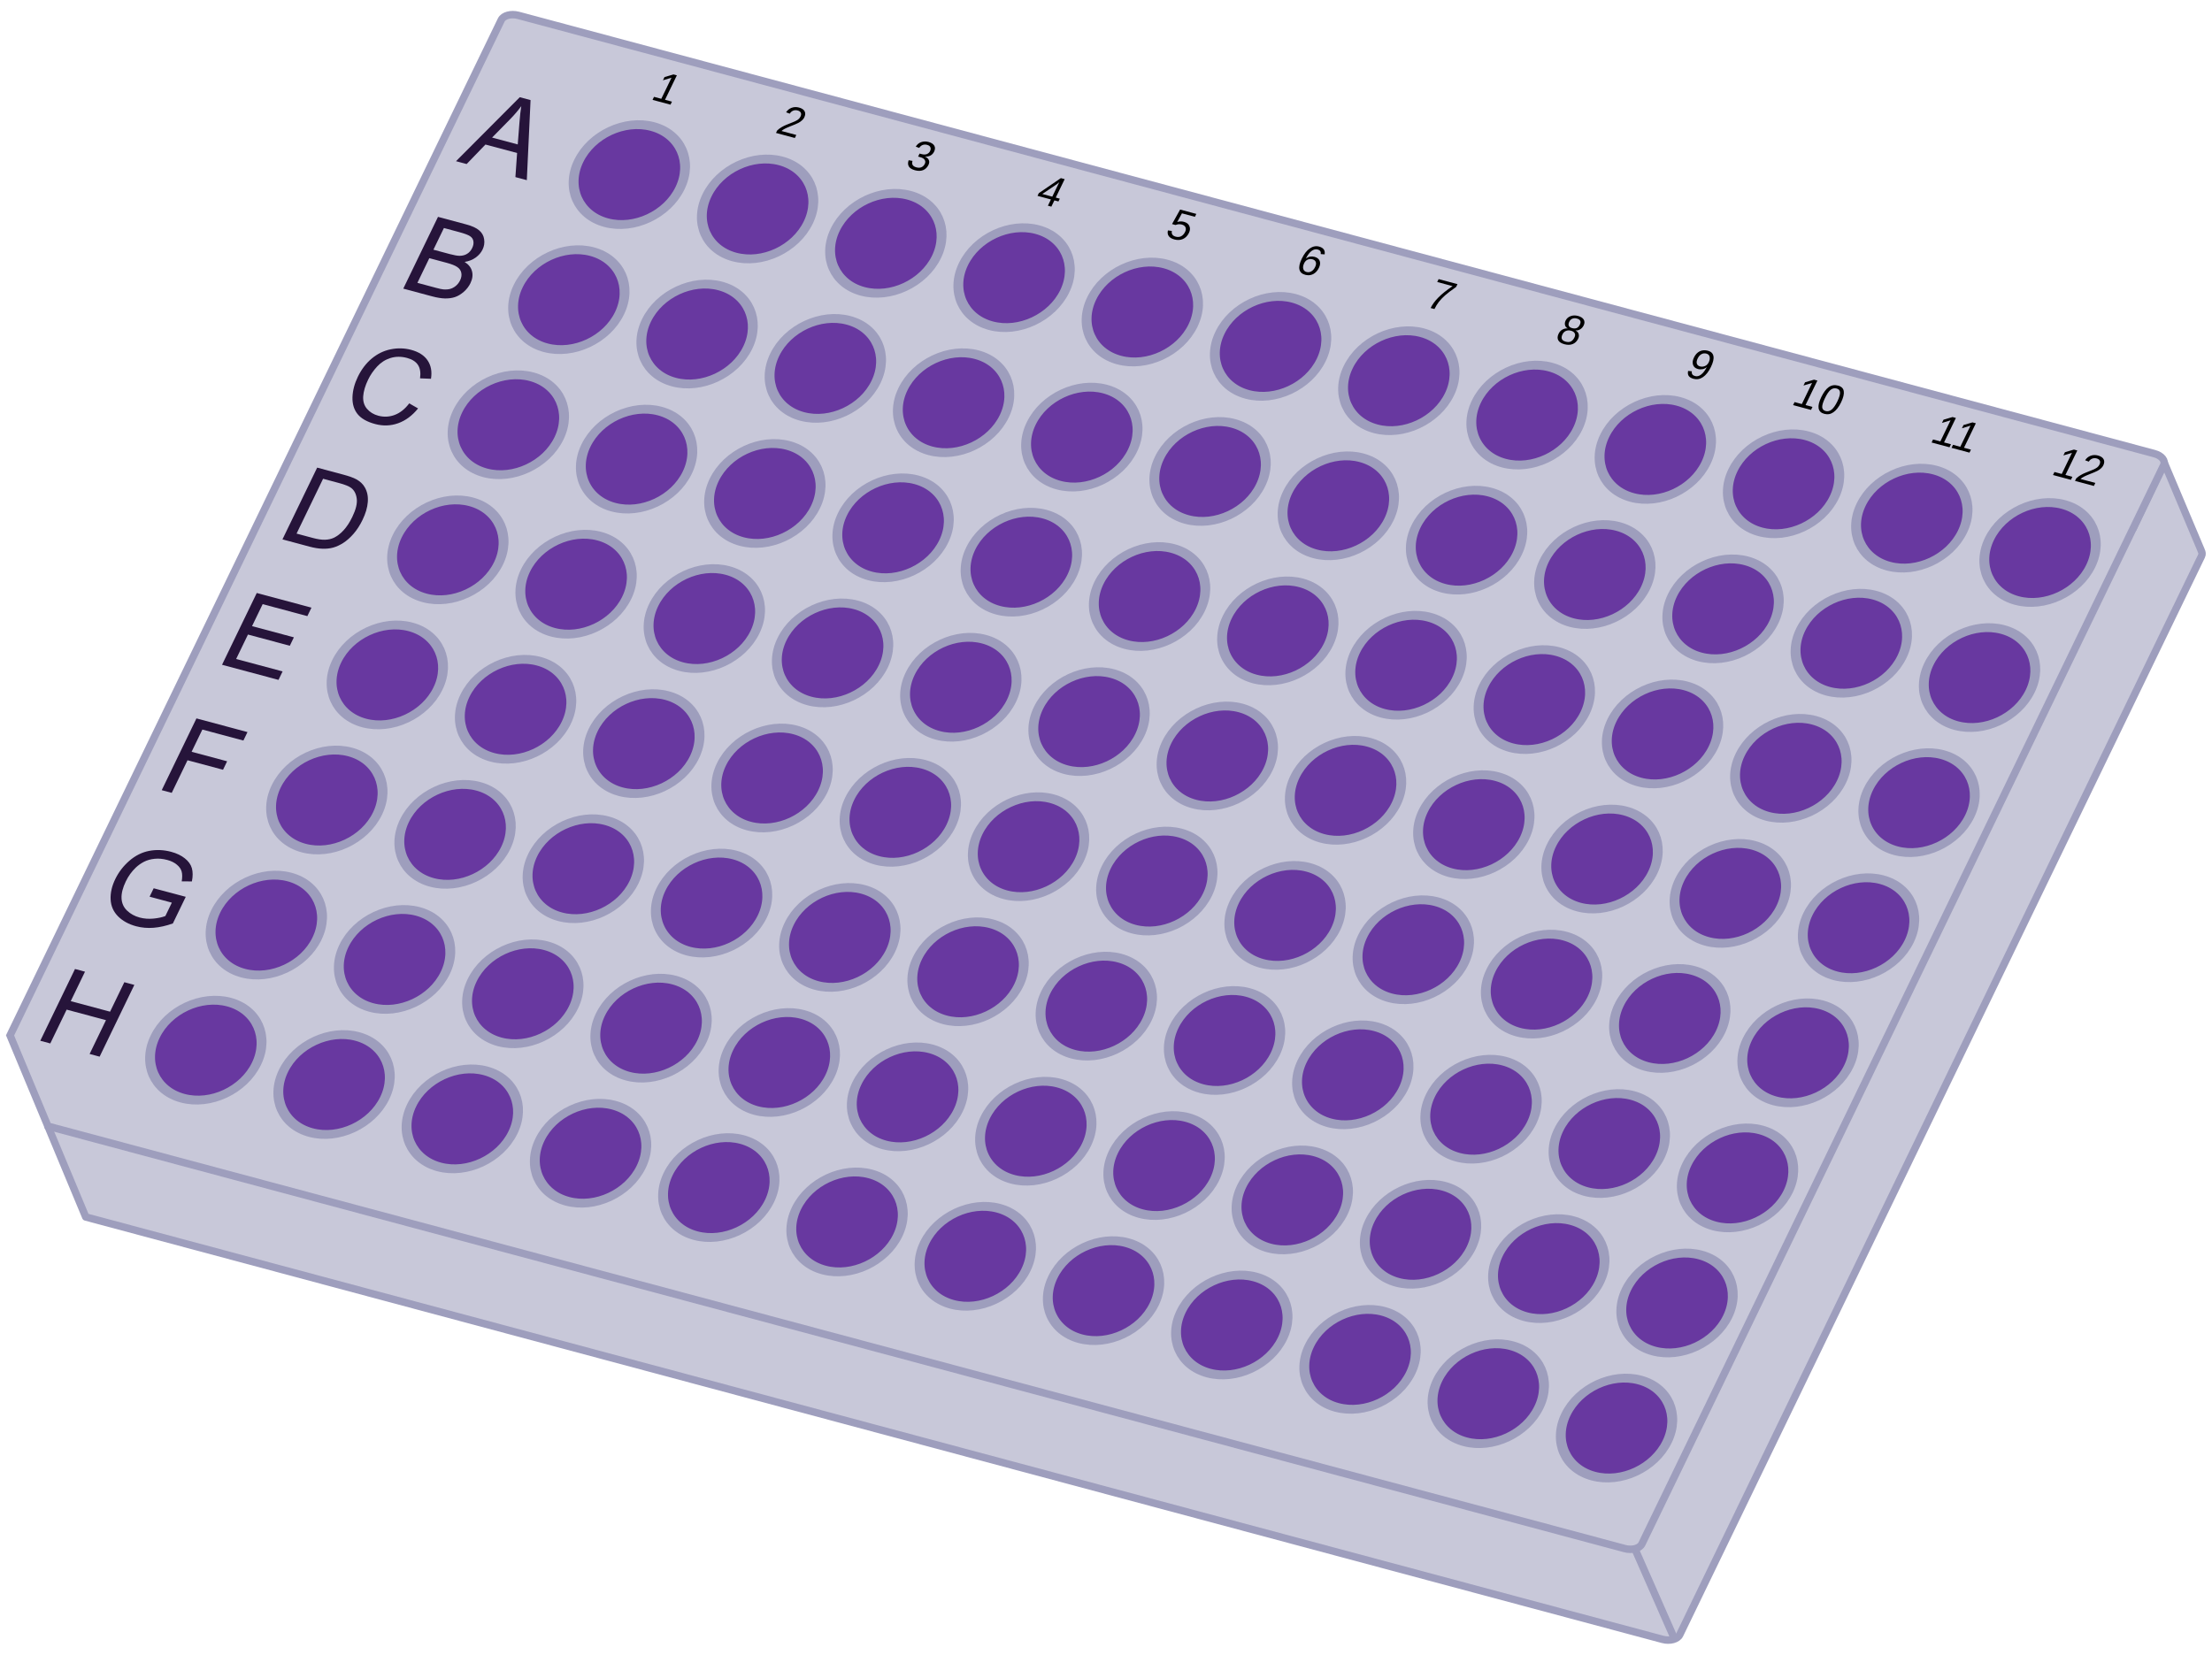
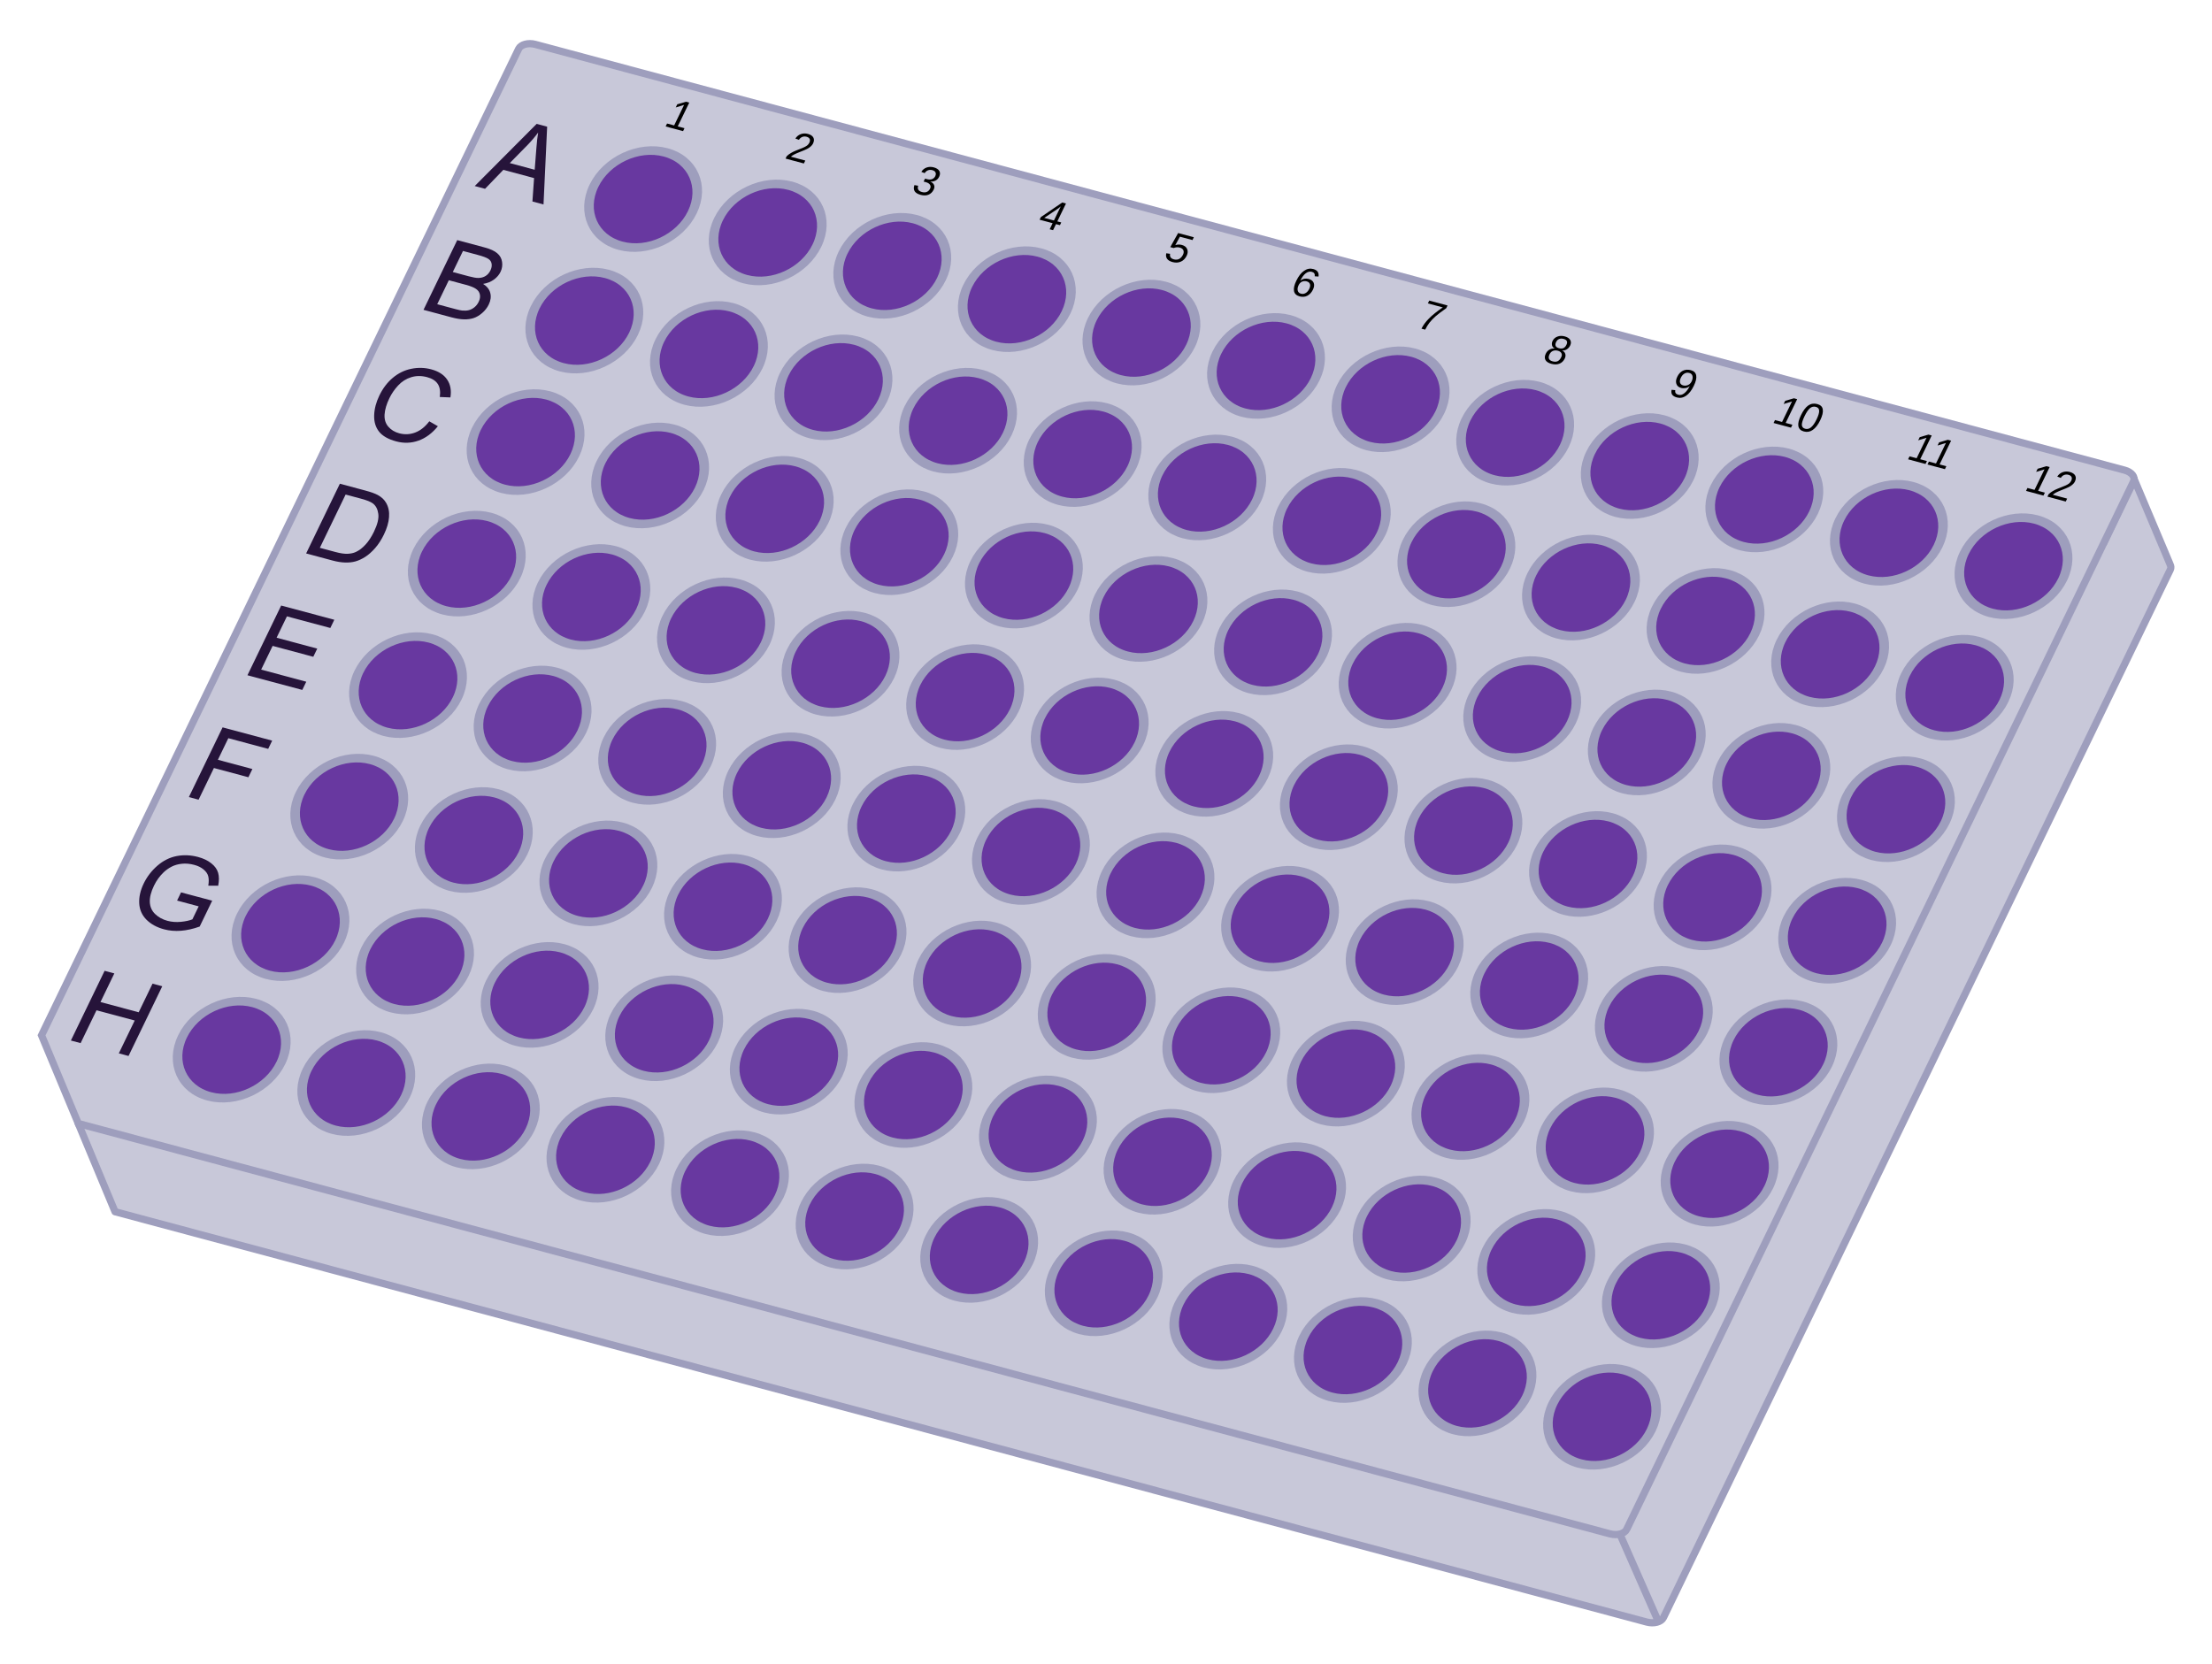
- <svg xmlns="http://www.w3.org/2000/svg" width="286mm" height="214mm" viewBox="0 0 286 214" version="1.1" id="svg5">
+ <svg xmlns="http://www.w3.org/2000/svg" width="294.42mm" height="221.519mm" viewBox="0 0 294.42 221.519" version="1.1" id="svg5">
  <defs id="defs2" />
-   <g id="layer1">
+   <g id="layer1" transform="translate(4.227484,3.918889)">
    <path id="path46394" style="fill:#c8c8d9;fill-opacity:1;stroke:#9e9ebd;stroke-width:0.964;stroke-linejoin:round;stroke-miterlimit:4;stroke-dasharray:none" d="m 279.826,59.851 -4.044,8.508 -203.869,-54.627 c -0.943,-0.253 -1.93,0.013 -2.211,0.596 L 6.193,145.649 11.085,157.392 214.965,212.021 c 0.943,0.253 1.93,-0.013 2.212,-0.595 L 284.642,71.921 c 0.116,-0.239 0.088,-0.492 -0.043,-0.726 l 0.005,-0.004 z" />
    <path id="rect846" style="fill:#c8c8d9;fill-opacity:1;stroke:#9e9ebd;stroke-width:0.964" d="m 67.02,1.989 c -0.943,-0.253 -1.93,0.013 -2.212,0.595 L 1.301,133.906 6.193,145.649 210.073,200.278 c 0.943,0.253 1.93,-0.012 2.211,-0.595 l 67.466,-139.506 c 0.282,-0.582 -0.251,-1.255 -1.194,-1.508 z" />
    <g id="g6593" transform="matrix(0.9659258,0.258819,-0.443215,0.9165171,68.07954,-16.7402)">
      <path id="path1185" style="fill:#6838a0;stroke:#9e9ebd;stroke-width:1.2" d="m 36.391,158.093 a 6.78,6.78 0 0 1 -6.78,6.78 6.78,6.78 0 0 1 -6.78,-6.78 6.78,6.78 0 0 1 6.78,-6.78 6.78,6.78 0 0 1 6.78,6.78 z" />
      <path id="circle1575" style="fill:#6838a0;stroke:#9e9ebd;stroke-width:1.2" d="m 53.558,158.093 a 6.78,6.78 0 0 1 -6.78,6.78 6.78,6.78 0 0 1 -6.78,-6.78 6.78,6.78 0 0 1 6.78,-6.78 6.78,6.78 0 0 1 6.78,6.78 z" />
      <path id="circle1577" style="fill:#6838a0;stroke:#9e9ebd;stroke-width:1.2" d="m 70.724,158.093 a 6.78,6.78 0 0 1 -6.78,6.78 6.78,6.78 0 0 1 -6.78,-6.78 6.78,6.78 0 0 1 6.78,-6.78 6.78,6.78 0 0 1 6.78,6.78 z" />
      <path id="circle1579" style="fill:#6838a0;stroke:#9e9ebd;stroke-width:1.2" d="m 87.891,158.093 a 6.78,6.78 0 0 1 -6.78,6.78 6.78,6.78 0 0 1 -6.78,-6.78 6.78,6.78 0 0 1 6.78,-6.78 6.78,6.78 0 0 1 6.78,6.78 z" />
      <path id="circle1581" style="fill:#6838a0;stroke:#9e9ebd;stroke-width:1.2" d="m 105.057,158.093 a 6.78,6.78 0 0 1 -6.78,6.78 6.78,6.78 0 0 1 -6.78,-6.78 6.78,6.78 0 0 1 6.78,-6.78 6.78,6.78 0 0 1 6.78,6.78 z" />
      <path id="circle1583" style="fill:#6838a0;stroke:#9e9ebd;stroke-width:1.2" d="m 122.224,158.093 a 6.78,6.78 0 0 1 -6.78,6.78 6.78,6.78 0 0 1 -6.78,-6.78 6.78,6.78 0 0 1 6.78,-6.78 6.78,6.78 0 0 1 6.78,6.78 z" />
      <path id="circle1585" style="fill:#6838a0;stroke:#9e9ebd;stroke-width:1.2" d="m 139.39,158.093 a 6.78,6.78 0 0 1 -6.78,6.78 6.78,6.78 0 0 1 -6.78,-6.78 6.78,6.78 0 0 1 6.78,-6.78 6.78,6.78 0 0 1 6.78,6.78 z" />
      <path id="circle1587" style="fill:#6838a0;stroke:#9e9ebd;stroke-width:1.2" d="m 156.557,158.093 a 6.78,6.78 0 0 1 -6.78,6.78 6.78,6.78 0 0 1 -6.78,-6.78 6.78,6.78 0 0 1 6.78,-6.78 6.78,6.78 0 0 1 6.78,6.78 z" />
      <path id="circle1589" style="fill:#6838a0;stroke:#9e9ebd;stroke-width:1.2" d="m 173.723,158.093 a 6.78,6.78 0 0 1 -6.78,6.78 6.78,6.78 0 0 1 -6.78,-6.78 6.78,6.78 0 0 1 6.78,-6.78 6.78,6.78 0 0 1 6.78,6.78 z" />
      <path id="circle1591" style="fill:#6838a0;stroke:#9e9ebd;stroke-width:1.2" d="m 190.89,158.093 a 6.78,6.78 0 0 1 -6.78,6.78 6.78,6.78 0 0 1 -6.78,-6.78 6.78,6.78 0 0 1 6.78,-6.78 6.78,6.78 0 0 1 6.78,6.78 z" />
      <path id="circle1593" style="fill:#6838a0;stroke:#9e9ebd;stroke-width:1.2" d="m 208.056,158.093 a 6.78,6.78 0 0 1 -6.78,6.78 6.78,6.78 0 0 1 -6.78,-6.78 6.78,6.78 0 0 1 6.78,-6.78 6.78,6.78 0 0 1 6.78,6.78 z" />
      <path id="circle1677" style="fill:#6838a0;stroke:#9e9ebd;stroke-width:1.2" d="m 225.223,158.093 a 6.78,6.78 0 0 1 -6.78,6.78 6.78,6.78 0 0 1 -6.78,-6.78 6.78,6.78 0 0 1 6.78,-6.78 6.78,6.78 0 0 1 6.78,6.78 z" />
    </g>
    <g aria-label="A B C D E F G H" id="text2859" style="font-size:14.148px;line-height:1.25;font-family:Arial;-inkscape-font-specification:Arial;letter-spacing:0px;fill:#26143a;stroke-width:0.354" transform="matrix(0.9659258,0.258819,-0.443215,0.9165171,67.39103,-16.92468)">
      <path d="m 9.013,38.667 3.889,-10.127 h 1.444 l 4.145,10.127 h -1.527 l -1.181,-3.067 h -4.235 l -1.112,3.067 z m 2.922,-4.159 h 3.433 l -1.057,-2.805 q -0.484,-1.278 -0.718,-2.1 -0.193,0.974 -0.546,1.934 z" id="path6907" />
      <path d="m 10.07,56.351 v -10.127 h 3.799 q 1.161,0 1.858,0.311 0.705,0.304 1.098,0.946 0.401,0.636 0.401,1.333 0,0.649 -0.352,1.223 -0.352,0.573 -1.064,0.926 0.919,0.269 1.409,0.919 0.497,0.649 0.497,1.534 0,0.712 -0.304,1.326 -0.297,0.608 -0.739,0.939 -0.442,0.332 -1.112,0.504 -0.663,0.166 -1.63,0.166 z m 1.34,-5.872 h 2.19 q 0.891,0 1.278,-0.117 0.511,-0.152 0.767,-0.504 0.263,-0.352 0.263,-0.884 0,-0.504 -0.242,-0.884 -0.242,-0.387 -0.691,-0.525 -0.449,-0.145 -1.54,-0.145 h -2.024 z m 0,4.677 h 2.521 q 0.649,0 0.912,-0.048 0.463,-0.083 0.774,-0.276 0.311,-0.193 0.511,-0.56 0.2,-0.373 0.2,-0.857 0,-0.566 -0.29,-0.981 -0.29,-0.421 -0.808,-0.587 -0.511,-0.173 -1.478,-0.173 h -2.342 z" id="path6909" />
      <path d="m 17.351,70.485 1.34,0.338 q -0.421,1.651 -1.52,2.521 -1.091,0.864 -2.673,0.864 -1.637,0 -2.666,-0.663 -1.022,-0.67 -1.561,-1.934 -0.532,-1.264 -0.532,-2.715 0,-1.582 0.601,-2.756 0.608,-1.181 1.72,-1.789 1.119,-0.615 2.459,-0.615 1.52,0 2.556,0.774 1.036,0.774 1.444,2.176 l -1.319,0.311 q -0.352,-1.105 -1.022,-1.61 -0.67,-0.504 -1.686,-0.504 -1.167,0 -1.955,0.56 -0.781,0.56 -1.098,1.506 -0.318,0.939 -0.318,1.941 0,1.292 0.373,2.259 0.38,0.96 1.174,1.437 0.794,0.477 1.72,0.477 1.126,0 1.907,-0.649 0.781,-0.649 1.057,-1.927 z" id="path6911" />
      <path d="M 10.125,91.72 V 81.593 h 3.489 q 1.181,0 1.803,0.145 0.87,0.2 1.485,0.725 0.801,0.677 1.195,1.734 0.401,1.05 0.401,2.404 0,1.154 -0.269,2.045 -0.269,0.891 -0.691,1.478 -0.421,0.58 -0.926,0.919 -0.497,0.332 -1.209,0.504 -0.705,0.173 -1.623,0.173 z M 11.466,90.525 h 2.162 q 1.002,0 1.568,-0.187 0.573,-0.187 0.912,-0.525 0.477,-0.477 0.739,-1.278 0.269,-0.808 0.269,-1.955 0,-1.589 -0.525,-2.439 -0.518,-0.857 -1.264,-1.147 -0.539,-0.207 -1.734,-0.207 H 11.466 Z" id="path6913" />
      <path d="M 10.153,109.405 V 99.277 h 7.322 v 1.195 h -5.982 v 3.102 h 5.602 v 1.188 h -5.602 v 3.447 h 6.217 v 1.195 z" id="path6915" />
      <path d="m 10.195,127.089 v -10.127 h 6.832 v 1.195 H 11.535 v 3.136 h 4.753 v 1.195 h -4.753 v 4.601 z" id="path6917" />
      <path d="m 14.864,140.802 v -1.188 l 4.29,-0.007 v 3.758 q -0.988,0.788 -2.038,1.188 -1.05,0.394 -2.155,0.394 -1.492,0 -2.715,-0.636 -1.216,-0.642 -1.838,-1.851 -0.622,-1.209 -0.622,-2.701 0,-1.478 0.615,-2.756 0.622,-1.285 1.782,-1.907 1.161,-0.622 2.673,-0.622 1.098,0 1.983,0.359 0.891,0.352 1.395,0.988 0.504,0.636 0.767,1.658 l -1.209,0.332 q -0.228,-0.774 -0.566,-1.216 -0.338,-0.442 -0.967,-0.705 -0.629,-0.269 -1.395,-0.269 -0.919,0 -1.589,0.283 -0.67,0.276 -1.085,0.732 -0.408,0.456 -0.636,1.002 -0.387,0.939 -0.387,2.038 0,1.354 0.463,2.266 0.47,0.912 1.361,1.354 0.891,0.442 1.893,0.442 0.87,0 1.699,-0.332 0.829,-0.338 1.257,-0.718 v -1.886 z" id="path6919" />
      <path d="m 10.167,162.458 v -10.127 h 1.34 v 4.159 h 5.264 v -4.159 h 1.34 v 10.127 H 16.771 v -4.773 h -5.264 v 4.773 z" id="path6921" />
    </g>
    <g id="g6619" transform="matrix(0.9659258,0.258819,-0.443215,0.9165171,75.90242,-32.917)">
      <path id="circle6595" style="fill:#6838a0;stroke:#9e9ebd;stroke-width:1.2" d="m 36.391,158.093 a 6.78,6.78 0 0 1 -6.78,6.78 6.78,6.78 0 0 1 -6.78,-6.78 6.78,6.78 0 0 1 6.78,-6.78 6.78,6.78 0 0 1 6.78,6.78 z" />
      <path id="circle6597" style="fill:#6838a0;stroke:#9e9ebd;stroke-width:1.2" d="m 53.558,158.093 a 6.78,6.78 0 0 1 -6.78,6.78 6.78,6.78 0 0 1 -6.78,-6.78 6.78,6.78 0 0 1 6.78,-6.78 6.78,6.78 0 0 1 6.78,6.78 z" />
      <path id="circle6599" style="fill:#6838a0;stroke:#9e9ebd;stroke-width:1.2" d="m 70.724,158.093 a 6.78,6.78 0 0 1 -6.78,6.78 6.78,6.78 0 0 1 -6.78,-6.78 6.78,6.78 0 0 1 6.78,-6.78 6.78,6.78 0 0 1 6.78,6.78 z" />
      <path id="circle6601" style="fill:#6838a0;stroke:#9e9ebd;stroke-width:1.2" d="m 87.891,158.093 a 6.78,6.78 0 0 1 -6.78,6.78 6.78,6.78 0 0 1 -6.78,-6.78 6.78,6.78 0 0 1 6.78,-6.78 6.78,6.78 0 0 1 6.78,6.78 z" />
      <path id="circle6603" style="fill:#6838a0;stroke:#9e9ebd;stroke-width:1.2" d="m 105.057,158.093 a 6.78,6.78 0 0 1 -6.78,6.78 6.78,6.78 0 0 1 -6.78,-6.78 6.78,6.78 0 0 1 6.78,-6.78 6.78,6.78 0 0 1 6.78,6.78 z" />
      <path id="circle6605" style="fill:#6838a0;stroke:#9e9ebd;stroke-width:1.2" d="m 122.224,158.093 a 6.78,6.78 0 0 1 -6.78,6.78 6.78,6.78 0 0 1 -6.78,-6.78 6.78,6.78 0 0 1 6.78,-6.78 6.78,6.78 0 0 1 6.78,6.78 z" />
      <path id="circle6607" style="fill:#6838a0;stroke:#9e9ebd;stroke-width:1.2" d="m 139.39,158.093 a 6.78,6.78 0 0 1 -6.78,6.78 6.78,6.78 0 0 1 -6.78,-6.78 6.78,6.78 0 0 1 6.78,-6.78 6.78,6.78 0 0 1 6.78,6.78 z" />
      <path id="circle6609" style="fill:#6838a0;stroke:#9e9ebd;stroke-width:1.2" d="m 156.557,158.093 a 6.78,6.78 0 0 1 -6.78,6.78 6.78,6.78 0 0 1 -6.78,-6.78 6.78,6.78 0 0 1 6.78,-6.78 6.78,6.78 0 0 1 6.78,6.78 z" />
      <path id="circle6611" style="fill:#6838a0;stroke:#9e9ebd;stroke-width:1.2" d="m 173.723,158.093 a 6.78,6.78 0 0 1 -6.78,6.78 6.78,6.78 0 0 1 -6.78,-6.78 6.78,6.78 0 0 1 6.78,-6.78 6.78,6.78 0 0 1 6.78,6.78 z" />
      <path id="circle6613" style="fill:#6838a0;stroke:#9e9ebd;stroke-width:1.2" d="m 190.89,158.093 a 6.78,6.78 0 0 1 -6.78,6.78 6.78,6.78 0 0 1 -6.78,-6.78 6.78,6.78 0 0 1 6.78,-6.78 6.78,6.78 0 0 1 6.78,6.78 z" />
      <path id="circle6615" style="fill:#6838a0;stroke:#9e9ebd;stroke-width:1.2" d="m 208.056,158.093 a 6.78,6.78 0 0 1 -6.78,6.78 6.78,6.78 0 0 1 -6.78,-6.78 6.78,6.78 0 0 1 6.78,-6.78 6.78,6.78 0 0 1 6.78,6.78 z" />
      <path id="circle6617" style="fill:#6838a0;stroke:#9e9ebd;stroke-width:1.2" d="m 225.223,158.093 a 6.78,6.78 0 0 1 -6.78,6.78 6.78,6.78 0 0 1 -6.78,-6.78 6.78,6.78 0 0 1 6.78,-6.78 6.78,6.78 0 0 1 6.78,6.78 z" />
    </g>
    <g id="g6645" transform="matrix(0.9659258,0.258819,-0.443215,0.9165171,83.72529,-49.09378)">
      <path id="circle6621" style="fill:#6838a0;stroke:#9e9ebd;stroke-width:1.2" d="m 36.391,158.093 a 6.78,6.78 0 0 1 -6.78,6.78 6.78,6.78 0 0 1 -6.78,-6.78 6.78,6.78 0 0 1 6.78,-6.78 6.78,6.78 0 0 1 6.78,6.78 z" />
      <path id="circle6623" style="fill:#6838a0;stroke:#9e9ebd;stroke-width:1.2" d="m 53.558,158.093 a 6.78,6.78 0 0 1 -6.78,6.78 6.78,6.78 0 0 1 -6.78,-6.78 6.78,6.78 0 0 1 6.78,-6.78 6.78,6.78 0 0 1 6.78,6.78 z" />
      <path id="circle6625" style="fill:#6838a0;stroke:#9e9ebd;stroke-width:1.2" d="m 70.724,158.093 a 6.78,6.78 0 0 1 -6.78,6.78 6.78,6.78 0 0 1 -6.78,-6.78 6.78,6.78 0 0 1 6.78,-6.78 6.78,6.78 0 0 1 6.78,6.78 z" />
      <path id="circle6627" style="fill:#6838a0;stroke:#9e9ebd;stroke-width:1.2" d="m 87.891,158.093 a 6.78,6.78 0 0 1 -6.78,6.78 6.78,6.78 0 0 1 -6.78,-6.78 6.78,6.78 0 0 1 6.78,-6.78 6.78,6.78 0 0 1 6.78,6.78 z" />
      <path id="circle6629" style="fill:#6838a0;stroke:#9e9ebd;stroke-width:1.2" d="m 105.057,158.093 a 6.78,6.78 0 0 1 -6.78,6.78 6.78,6.78 0 0 1 -6.78,-6.78 6.78,6.78 0 0 1 6.78,-6.78 6.78,6.78 0 0 1 6.78,6.78 z" />
      <path id="circle6631" style="fill:#6838a0;stroke:#9e9ebd;stroke-width:1.2" d="m 122.224,158.093 a 6.78,6.78 0 0 1 -6.78,6.78 6.78,6.78 0 0 1 -6.78,-6.78 6.78,6.78 0 0 1 6.78,-6.78 6.78,6.78 0 0 1 6.78,6.78 z" />
      <path id="circle6633" style="fill:#6838a0;stroke:#9e9ebd;stroke-width:1.2" d="m 139.39,158.093 a 6.78,6.78 0 0 1 -6.78,6.78 6.78,6.78 0 0 1 -6.78,-6.78 6.78,6.78 0 0 1 6.78,-6.78 6.78,6.78 0 0 1 6.78,6.78 z" />
      <path id="circle6635" style="fill:#6838a0;stroke:#9e9ebd;stroke-width:1.2" d="m 156.557,158.093 a 6.78,6.78 0 0 1 -6.78,6.78 6.78,6.78 0 0 1 -6.78,-6.78 6.78,6.78 0 0 1 6.78,-6.78 6.78,6.78 0 0 1 6.78,6.78 z" />
      <path id="circle6637" style="fill:#6838a0;stroke:#9e9ebd;stroke-width:1.2" d="m 173.723,158.093 a 6.78,6.78 0 0 1 -6.78,6.78 6.78,6.78 0 0 1 -6.78,-6.78 6.78,6.78 0 0 1 6.78,-6.78 6.78,6.78 0 0 1 6.78,6.78 z" />
      <path id="circle6639" style="fill:#6838a0;stroke:#9e9ebd;stroke-width:1.2" d="m 190.89,158.093 a 6.78,6.78 0 0 1 -6.78,6.78 6.78,6.78 0 0 1 -6.78,-6.78 6.78,6.78 0 0 1 6.78,-6.78 6.78,6.78 0 0 1 6.78,6.78 z" />
      <path id="circle6641" style="fill:#6838a0;stroke:#9e9ebd;stroke-width:1.2" d="m 208.056,158.093 a 6.78,6.78 0 0 1 -6.78,6.78 6.78,6.78 0 0 1 -6.78,-6.78 6.78,6.78 0 0 1 6.78,-6.78 6.78,6.78 0 0 1 6.78,6.78 z" />
      <path id="circle6643" style="fill:#6838a0;stroke:#9e9ebd;stroke-width:1.2" d="m 225.223,158.093 a 6.78,6.78 0 0 1 -6.78,6.78 6.78,6.78 0 0 1 -6.78,-6.78 6.78,6.78 0 0 1 6.78,-6.78 6.78,6.78 0 0 1 6.78,6.78 z" />
    </g>
    <g id="g6671" transform="matrix(0.9659258,0.258819,-0.443215,0.9165171,91.54815,-65.27056)">
      <path id="circle6647" style="fill:#6838a0;stroke:#9e9ebd;stroke-width:1.2" d="m 36.391,158.093 a 6.78,6.78 0 0 1 -6.78,6.78 6.78,6.78 0 0 1 -6.78,-6.78 6.78,6.78 0 0 1 6.78,-6.78 6.78,6.78 0 0 1 6.78,6.78 z" />
      <path id="circle6649" style="fill:#6838a0;stroke:#9e9ebd;stroke-width:1.2" d="m 53.558,158.093 a 6.78,6.78 0 0 1 -6.78,6.78 6.78,6.78 0 0 1 -6.78,-6.78 6.78,6.78 0 0 1 6.78,-6.78 6.78,6.78 0 0 1 6.78,6.78 z" />
      <path id="circle6651" style="fill:#6838a0;stroke:#9e9ebd;stroke-width:1.2" d="m 70.724,158.093 a 6.78,6.78 0 0 1 -6.78,6.78 6.78,6.78 0 0 1 -6.78,-6.78 6.78,6.78 0 0 1 6.78,-6.78 6.78,6.78 0 0 1 6.78,6.78 z" />
      <path id="circle6653" style="fill:#6838a0;stroke:#9e9ebd;stroke-width:1.2" d="m 87.891,158.093 a 6.78,6.78 0 0 1 -6.78,6.78 6.78,6.78 0 0 1 -6.78,-6.78 6.78,6.78 0 0 1 6.78,-6.78 6.78,6.78 0 0 1 6.78,6.78 z" />
      <path id="circle6655" style="fill:#6838a0;stroke:#9e9ebd;stroke-width:1.2" d="m 105.057,158.093 a 6.78,6.78 0 0 1 -6.78,6.78 6.78,6.78 0 0 1 -6.78,-6.78 6.78,6.78 0 0 1 6.78,-6.78 6.78,6.78 0 0 1 6.78,6.78 z" />
      <path id="circle6657" style="fill:#6838a0;stroke:#9e9ebd;stroke-width:1.2" d="m 122.224,158.093 a 6.78,6.78 0 0 1 -6.78,6.78 6.78,6.78 0 0 1 -6.78,-6.78 6.78,6.78 0 0 1 6.78,-6.78 6.78,6.78 0 0 1 6.78,6.78 z" />
      <path id="circle6659" style="fill:#6838a0;stroke:#9e9ebd;stroke-width:1.2" d="m 139.39,158.093 a 6.78,6.78 0 0 1 -6.78,6.78 6.78,6.78 0 0 1 -6.78,-6.78 6.78,6.78 0 0 1 6.78,-6.78 6.78,6.78 0 0 1 6.78,6.78 z" />
      <path id="circle6661" style="fill:#6838a0;stroke:#9e9ebd;stroke-width:1.2" d="m 156.557,158.093 a 6.78,6.78 0 0 1 -6.78,6.78 6.78,6.78 0 0 1 -6.78,-6.78 6.78,6.78 0 0 1 6.78,-6.78 6.78,6.78 0 0 1 6.78,6.78 z" />
      <path id="circle6663" style="fill:#6838a0;stroke:#9e9ebd;stroke-width:1.2" d="m 173.723,158.093 a 6.78,6.78 0 0 1 -6.78,6.78 6.78,6.78 0 0 1 -6.78,-6.78 6.78,6.78 0 0 1 6.78,-6.78 6.78,6.78 0 0 1 6.78,6.78 z" />
      <path id="circle6665" style="fill:#6838a0;stroke:#9e9ebd;stroke-width:1.2" d="m 190.89,158.093 a 6.78,6.78 0 0 1 -6.78,6.78 6.78,6.78 0 0 1 -6.78,-6.78 6.78,6.78 0 0 1 6.78,-6.78 6.78,6.78 0 0 1 6.78,6.78 z" />
      <path id="circle6667" style="fill:#6838a0;stroke:#9e9ebd;stroke-width:1.2" d="m 208.056,158.093 a 6.78,6.78 0 0 1 -6.78,6.78 6.78,6.78 0 0 1 -6.78,-6.78 6.78,6.78 0 0 1 6.78,-6.78 6.78,6.78 0 0 1 6.78,6.78 z" />
      <path id="circle6669" style="fill:#6838a0;stroke:#9e9ebd;stroke-width:1.2" d="m 225.223,158.093 a 6.78,6.78 0 0 1 -6.78,6.78 6.78,6.78 0 0 1 -6.78,-6.78 6.78,6.78 0 0 1 6.78,-6.78 6.78,6.78 0 0 1 6.78,6.78 z" />
    </g>
    <g id="g6697" transform="matrix(0.9659258,0.258819,-0.443215,0.9165171,99.37102,-81.44735)">
      <path id="circle6673" style="fill:#6838a0;stroke:#9e9ebd;stroke-width:1.2" d="m 36.391,158.093 a 6.78,6.78 0 0 1 -6.78,6.78 6.78,6.78 0 0 1 -6.78,-6.78 6.78,6.78 0 0 1 6.78,-6.78 6.78,6.78 0 0 1 6.78,6.78 z" />
      <path id="circle6675" style="fill:#6838a0;stroke:#9e9ebd;stroke-width:1.2" d="m 53.558,158.093 a 6.78,6.78 0 0 1 -6.78,6.78 6.78,6.78 0 0 1 -6.78,-6.78 6.78,6.78 0 0 1 6.78,-6.78 6.78,6.78 0 0 1 6.78,6.78 z" />
      <path id="circle6677" style="fill:#6838a0;stroke:#9e9ebd;stroke-width:1.2" d="m 70.724,158.093 a 6.78,6.78 0 0 1 -6.78,6.78 6.78,6.78 0 0 1 -6.78,-6.78 6.78,6.78 0 0 1 6.78,-6.78 6.78,6.78 0 0 1 6.78,6.78 z" />
      <path id="circle6679" style="fill:#6838a0;stroke:#9e9ebd;stroke-width:1.2" d="m 87.891,158.093 a 6.78,6.78 0 0 1 -6.78,6.78 6.78,6.78 0 0 1 -6.78,-6.78 6.78,6.78 0 0 1 6.78,-6.78 6.78,6.78 0 0 1 6.78,6.78 z" />
      <path id="circle6681" style="fill:#6838a0;stroke:#9e9ebd;stroke-width:1.2" d="m 105.057,158.093 a 6.78,6.78 0 0 1 -6.78,6.78 6.78,6.78 0 0 1 -6.78,-6.78 6.78,6.78 0 0 1 6.78,-6.78 6.78,6.78 0 0 1 6.78,6.78 z" />
      <path id="circle6683" style="fill:#6838a0;stroke:#9e9ebd;stroke-width:1.2" d="m 122.224,158.093 a 6.78,6.78 0 0 1 -6.78,6.78 6.78,6.78 0 0 1 -6.78,-6.78 6.78,6.78 0 0 1 6.78,-6.78 6.78,6.78 0 0 1 6.78,6.78 z" />
      <path id="circle6685" style="fill:#6838a0;stroke:#9e9ebd;stroke-width:1.2" d="m 139.39,158.093 a 6.78,6.78 0 0 1 -6.78,6.78 6.78,6.78 0 0 1 -6.78,-6.78 6.78,6.78 0 0 1 6.78,-6.78 6.78,6.78 0 0 1 6.78,6.78 z" />
      <path id="circle6687" style="fill:#6838a0;stroke:#9e9ebd;stroke-width:1.2" d="m 156.557,158.093 a 6.78,6.78 0 0 1 -6.78,6.78 6.78,6.78 0 0 1 -6.78,-6.78 6.78,6.78 0 0 1 6.78,-6.78 6.78,6.78 0 0 1 6.78,6.78 z" />
      <path id="circle6689" style="fill:#6838a0;stroke:#9e9ebd;stroke-width:1.2" d="m 173.723,158.093 a 6.78,6.78 0 0 1 -6.78,6.78 6.78,6.78 0 0 1 -6.78,-6.78 6.78,6.78 0 0 1 6.78,-6.78 6.78,6.78 0 0 1 6.78,6.78 z" />
      <path id="circle6691" style="fill:#6838a0;stroke:#9e9ebd;stroke-width:1.2" d="m 190.89,158.093 a 6.78,6.78 0 0 1 -6.78,6.78 6.78,6.78 0 0 1 -6.78,-6.78 6.78,6.78 0 0 1 6.78,-6.78 6.78,6.78 0 0 1 6.78,6.78 z" />
      <path id="circle6693" style="fill:#6838a0;stroke:#9e9ebd;stroke-width:1.2" d="m 208.056,158.093 a 6.78,6.78 0 0 1 -6.78,6.78 6.78,6.78 0 0 1 -6.78,-6.78 6.78,6.78 0 0 1 6.78,-6.78 6.78,6.78 0 0 1 6.78,6.78 z" />
      <path id="circle6695" style="fill:#6838a0;stroke:#9e9ebd;stroke-width:1.2" d="m 225.223,158.093 a 6.78,6.78 0 0 1 -6.78,6.78 6.78,6.78 0 0 1 -6.78,-6.78 6.78,6.78 0 0 1 6.78,-6.78 6.78,6.78 0 0 1 6.78,6.78 z" />
    </g>
    <g id="g6723" transform="matrix(0.9659258,0.258819,-0.443215,0.9165171,107.1939,-97.62414)">
      <path id="circle6699" style="fill:#6838a0;stroke:#9e9ebd;stroke-width:1.2" d="m 36.391,158.093 a 6.78,6.78 0 0 1 -6.78,6.78 6.78,6.78 0 0 1 -6.78,-6.78 6.78,6.78 0 0 1 6.78,-6.78 6.78,6.78 0 0 1 6.78,6.78 z" />
      <path id="circle6701" style="fill:#6838a0;stroke:#9e9ebd;stroke-width:1.2" d="m 53.558,158.093 a 6.78,6.78 0 0 1 -6.78,6.78 6.78,6.78 0 0 1 -6.78,-6.78 6.78,6.78 0 0 1 6.78,-6.78 6.78,6.78 0 0 1 6.78,6.78 z" />
      <path id="circle6703" style="fill:#6838a0;stroke:#9e9ebd;stroke-width:1.2" d="m 70.724,158.093 a 6.78,6.78 0 0 1 -6.78,6.78 6.78,6.78 0 0 1 -6.78,-6.78 6.78,6.78 0 0 1 6.78,-6.78 6.78,6.78 0 0 1 6.78,6.78 z" />
      <path id="circle6705" style="fill:#6838a0;stroke:#9e9ebd;stroke-width:1.2" d="m 87.891,158.093 a 6.78,6.78 0 0 1 -6.78,6.78 6.78,6.78 0 0 1 -6.78,-6.78 6.78,6.78 0 0 1 6.78,-6.78 6.78,6.78 0 0 1 6.78,6.78 z" />
      <path id="circle6707" style="fill:#6838a0;stroke:#9e9ebd;stroke-width:1.2" d="m 105.057,158.093 a 6.78,6.78 0 0 1 -6.78,6.78 6.78,6.78 0 0 1 -6.78,-6.78 6.78,6.78 0 0 1 6.78,-6.78 6.78,6.78 0 0 1 6.78,6.78 z" />
      <path id="circle6709" style="fill:#6838a0;stroke:#9e9ebd;stroke-width:1.2" d="m 122.224,158.093 a 6.78,6.78 0 0 1 -6.78,6.78 6.78,6.78 0 0 1 -6.78,-6.78 6.78,6.78 0 0 1 6.78,-6.78 6.78,6.78 0 0 1 6.78,6.78 z" />
      <path id="circle6711" style="fill:#6838a0;stroke:#9e9ebd;stroke-width:1.2" d="m 139.39,158.093 a 6.78,6.78 0 0 1 -6.78,6.78 6.78,6.78 0 0 1 -6.78,-6.78 6.78,6.78 0 0 1 6.78,-6.78 6.78,6.78 0 0 1 6.78,6.78 z" />
      <path id="circle6713" style="fill:#6838a0;stroke:#9e9ebd;stroke-width:1.2" d="m 156.557,158.093 a 6.78,6.78 0 0 1 -6.78,6.78 6.78,6.78 0 0 1 -6.78,-6.78 6.78,6.78 0 0 1 6.78,-6.78 6.78,6.78 0 0 1 6.78,6.78 z" />
      <path id="circle6715" style="fill:#6838a0;stroke:#9e9ebd;stroke-width:1.2" d="m 173.723,158.093 a 6.78,6.78 0 0 1 -6.78,6.78 6.78,6.78 0 0 1 -6.78,-6.78 6.78,6.78 0 0 1 6.78,-6.78 6.78,6.78 0 0 1 6.78,6.78 z" />
      <path id="circle6717" style="fill:#6838a0;stroke:#9e9ebd;stroke-width:1.2" d="m 190.89,158.093 a 6.78,6.78 0 0 1 -6.78,6.78 6.78,6.78 0 0 1 -6.78,-6.78 6.78,6.78 0 0 1 6.78,-6.78 6.78,6.78 0 0 1 6.78,6.78 z" />
      <path id="circle6719" style="fill:#6838a0;stroke:#9e9ebd;stroke-width:1.2" d="m 208.056,158.093 a 6.78,6.78 0 0 1 -6.78,6.78 6.78,6.78 0 0 1 -6.78,-6.78 6.78,6.78 0 0 1 6.78,-6.78 6.78,6.78 0 0 1 6.78,6.78 z" />
      <path id="circle6721" style="fill:#6838a0;stroke:#9e9ebd;stroke-width:1.2" d="m 225.223,158.093 a 6.78,6.78 0 0 1 -6.78,6.78 6.78,6.78 0 0 1 -6.78,-6.78 6.78,6.78 0 0 1 6.78,-6.78 6.78,6.78 0 0 1 6.78,6.78 z" />
    </g>
    <g id="g6749" transform="matrix(0.9659258,0.258819,-0.443215,0.9165171,115.0168,-113.8009)">
      <path id="circle6725" style="fill:#6838a0;stroke:#9e9ebd;stroke-width:1.2" d="m 36.391,158.093 a 6.78,6.78 0 0 1 -6.78,6.78 6.78,6.78 0 0 1 -6.78,-6.78 6.78,6.78 0 0 1 6.78,-6.78 6.78,6.78 0 0 1 6.78,6.78 z" />
      <path id="circle6727" style="fill:#6838a0;stroke:#9e9ebd;stroke-width:1.2" d="m 53.558,158.093 a 6.78,6.78 0 0 1 -6.78,6.78 6.78,6.78 0 0 1 -6.78,-6.78 6.78,6.78 0 0 1 6.78,-6.78 6.78,6.78 0 0 1 6.78,6.78 z" />
      <path id="circle6729" style="fill:#6838a0;stroke:#9e9ebd;stroke-width:1.2" d="m 70.724,158.093 a 6.78,6.78 0 0 1 -6.78,6.78 6.78,6.78 0 0 1 -6.78,-6.78 6.78,6.78 0 0 1 6.78,-6.78 6.78,6.78 0 0 1 6.78,6.78 z" />
      <path id="circle6731" style="fill:#6838a0;stroke:#9e9ebd;stroke-width:1.2" d="m 87.891,158.093 a 6.78,6.78 0 0 1 -6.78,6.78 6.78,6.78 0 0 1 -6.78,-6.78 6.78,6.78 0 0 1 6.78,-6.78 6.78,6.78 0 0 1 6.78,6.78 z" />
      <path id="circle6733" style="fill:#6838a0;stroke:#9e9ebd;stroke-width:1.2" d="m 105.057,158.093 a 6.78,6.78 0 0 1 -6.78,6.78 6.78,6.78 0 0 1 -6.78,-6.78 6.78,6.78 0 0 1 6.78,-6.78 6.78,6.78 0 0 1 6.78,6.78 z" />
      <path id="circle6735" style="fill:#6838a0;stroke:#9e9ebd;stroke-width:1.2" d="m 122.224,158.093 a 6.78,6.78 0 0 1 -6.78,6.78 6.78,6.78 0 0 1 -6.78,-6.78 6.78,6.78 0 0 1 6.78,-6.78 6.78,6.78 0 0 1 6.78,6.78 z" />
      <path id="circle6737" style="fill:#6838a0;stroke:#9e9ebd;stroke-width:1.2" d="m 139.39,158.093 a 6.78,6.78 0 0 1 -6.78,6.78 6.78,6.78 0 0 1 -6.78,-6.78 6.78,6.78 0 0 1 6.78,-6.78 6.78,6.78 0 0 1 6.78,6.78 z" />
      <path id="circle6739" style="fill:#6838a0;stroke:#9e9ebd;stroke-width:1.2" d="m 156.557,158.093 a 6.78,6.78 0 0 1 -6.78,6.78 6.78,6.78 0 0 1 -6.78,-6.78 6.78,6.78 0 0 1 6.78,-6.78 6.78,6.78 0 0 1 6.78,6.78 z" />
      <path id="circle6741" style="fill:#6838a0;stroke:#9e9ebd;stroke-width:1.2" d="m 173.723,158.093 a 6.78,6.78 0 0 1 -6.78,6.78 6.78,6.78 0 0 1 -6.78,-6.78 6.78,6.78 0 0 1 6.78,-6.78 6.78,6.78 0 0 1 6.78,6.78 z" />
      <path id="circle6743" style="fill:#6838a0;stroke:#9e9ebd;stroke-width:1.2" d="m 190.89,158.093 a 6.78,6.78 0 0 1 -6.78,6.78 6.78,6.78 0 0 1 -6.78,-6.78 6.78,6.78 0 0 1 6.78,-6.78 6.78,6.78 0 0 1 6.78,6.78 z" />
      <path id="circle6745" style="fill:#6838a0;stroke:#9e9ebd;stroke-width:1.2" d="m 208.056,158.093 a 6.78,6.78 0 0 1 -6.78,6.78 6.78,6.78 0 0 1 -6.78,-6.78 6.78,6.78 0 0 1 6.78,-6.78 6.78,6.78 0 0 1 6.78,6.78 z" />
      <path id="circle6747" style="fill:#6838a0;stroke:#9e9ebd;stroke-width:1.2" d="m 225.223,158.093 a 6.78,6.78 0 0 1 -6.78,6.78 6.78,6.78 0 0 1 -6.78,-6.78 6.78,6.78 0 0 1 6.78,-6.78 6.78,6.78 0 0 1 6.78,6.78 z" />
    </g>
    <g id="g6775" transform="matrix(0.9659258,0.258819,-0.443215,0.9165171,122.8396,-129.9777)">
      <path id="circle6751" style="fill:#6838a0;stroke:#9e9ebd;stroke-width:1.2" d="m 36.391,158.093 a 6.78,6.78 0 0 1 -6.78,6.78 6.78,6.78 0 0 1 -6.78,-6.78 6.78,6.78 0 0 1 6.78,-6.78 6.78,6.78 0 0 1 6.78,6.78 z" />
      <path id="circle6753" style="fill:#6838a0;stroke:#9e9ebd;stroke-width:1.2" d="m 53.558,158.093 a 6.78,6.78 0 0 1 -6.78,6.78 6.78,6.78 0 0 1 -6.78,-6.78 6.78,6.78 0 0 1 6.78,-6.78 6.78,6.78 0 0 1 6.78,6.78 z" />
      <path id="circle6755" style="fill:#6838a0;stroke:#9e9ebd;stroke-width:1.2" d="m 70.724,158.093 a 6.78,6.78 0 0 1 -6.78,6.78 6.78,6.78 0 0 1 -6.78,-6.78 6.78,6.78 0 0 1 6.78,-6.78 6.78,6.78 0 0 1 6.78,6.78 z" />
      <path id="circle6757" style="fill:#6838a0;stroke:#9e9ebd;stroke-width:1.2" d="m 87.891,158.093 a 6.78,6.78 0 0 1 -6.78,6.78 6.78,6.78 0 0 1 -6.78,-6.78 6.78,6.78 0 0 1 6.78,-6.78 6.78,6.78 0 0 1 6.78,6.78 z" />
      <path id="circle6759" style="fill:#6838a0;stroke:#9e9ebd;stroke-width:1.2" d="m 105.057,158.093 a 6.78,6.78 0 0 1 -6.78,6.78 6.78,6.78 0 0 1 -6.78,-6.78 6.78,6.78 0 0 1 6.78,-6.78 6.78,6.78 0 0 1 6.78,6.78 z" />
      <path id="circle6761" style="fill:#6838a0;stroke:#9e9ebd;stroke-width:1.2" d="m 122.224,158.093 a 6.78,6.78 0 0 1 -6.78,6.78 6.78,6.78 0 0 1 -6.78,-6.78 6.78,6.78 0 0 1 6.78,-6.78 6.78,6.78 0 0 1 6.78,6.78 z" />
      <path id="circle6763" style="fill:#6838a0;stroke:#9e9ebd;stroke-width:1.2" d="m 139.39,158.093 a 6.78,6.78 0 0 1 -6.78,6.78 6.78,6.78 0 0 1 -6.78,-6.78 6.78,6.78 0 0 1 6.78,-6.78 6.78,6.78 0 0 1 6.78,6.78 z" />
      <path id="circle6765" style="fill:#6838a0;stroke:#9e9ebd;stroke-width:1.2" d="m 156.557,158.093 a 6.78,6.78 0 0 1 -6.78,6.78 6.78,6.78 0 0 1 -6.78,-6.78 6.78,6.78 0 0 1 6.78,-6.78 6.78,6.78 0 0 1 6.78,6.78 z" />
      <path id="circle6767" style="fill:#6838a0;stroke:#9e9ebd;stroke-width:1.2" d="m 173.723,158.093 a 6.78,6.78 0 0 1 -6.78,6.78 6.78,6.78 0 0 1 -6.78,-6.78 6.78,6.78 0 0 1 6.78,-6.78 6.78,6.78 0 0 1 6.78,6.78 z" />
      <path id="circle6769" style="fill:#6838a0;stroke:#9e9ebd;stroke-width:1.2" d="m 190.89,158.093 a 6.78,6.78 0 0 1 -6.78,6.78 6.78,6.78 0 0 1 -6.78,-6.78 6.78,6.78 0 0 1 6.78,-6.78 6.78,6.78 0 0 1 6.78,6.78 z" />
      <path id="circle6771" style="fill:#6838a0;stroke:#9e9ebd;stroke-width:1.2" d="m 208.056,158.093 a 6.78,6.78 0 0 1 -6.78,6.78 6.78,6.78 0 0 1 -6.78,-6.78 6.78,6.78 0 0 1 6.78,-6.78 6.78,6.78 0 0 1 6.78,6.78 z" />
      <path id="circle6773" style="fill:#6838a0;stroke:#9e9ebd;stroke-width:1.2" d="m 225.223,158.093 a 6.78,6.78 0 0 1 -6.78,6.78 6.78,6.78 0 0 1 -6.78,-6.78 6.78,6.78 0 0 1 6.78,-6.78 6.78,6.78 0 0 1 6.78,6.78 z" />
    </g>
    <text xml:space="preserve" style="font-size:5.594px;line-height:1.25;font-family:Arial;-inkscape-font-specification:Arial;letter-spacing:0px;stroke-width:0.262" x="83.379" y="-9.277" id="text29980" transform="matrix(0.9572493,0.2564942,-0.4477058,0.9246975,0,0)">
      <tspan id="tspan29978" style="stroke-width:0.262" x="83.379" y="-9.277">1</tspan>
    </text>
    <text xml:space="preserve" style="font-size:5.594px;line-height:1.25;font-family:Arial;-inkscape-font-specification:Arial;letter-spacing:0px;stroke-width:0.262" x="100.192" y="-9.277" id="text33658" transform="matrix(0.9572493,0.2564942,-0.4477058,0.9246975,0,0)">
      <tspan id="tspan33656" style="stroke-width:0.262" x="100.192" y="-9.277">2</tspan>
    </text>
    <text xml:space="preserve" style="font-size:5.594px;line-height:1.25;font-family:Arial;-inkscape-font-specification:Arial;letter-spacing:0px;stroke-width:0.262" x="117.697" y="-9.313" id="text34058" transform="matrix(0.9572493,0.2564942,-0.4477058,0.9246975,0,0)">
      <tspan id="tspan34056" style="stroke-width:0.262" x="117.697" y="-9.313">3</tspan>
    </text>
    <text xml:space="preserve" style="font-size:5.594px;line-height:1.25;font-family:Arial;-inkscape-font-specification:Arial;letter-spacing:0px;stroke-width:0.262" x="135.259" y="-9.285" id="text34436" transform="matrix(0.9572493,0.2564942,-0.4477058,0.9246975,0,0)">
      <tspan id="tspan34434" style="stroke-width:0.262" x="135.259" y="-9.285">4</tspan>
    </text>
    <text xml:space="preserve" style="font-size:5.594px;line-height:1.25;font-family:Arial;-inkscape-font-specification:Arial;letter-spacing:0px;stroke-width:0.262" x="152.758" y="-9.347" id="text34638" transform="matrix(0.9572493,0.2564942,-0.4477058,0.9246975,0,0)">
      <tspan id="tspan34636" style="stroke-width:0.262" x="152.758" y="-9.347">5</tspan>
    </text>
    <text xml:space="preserve" style="font-size:5.594px;line-height:1.25;font-family:Arial;-inkscape-font-specification:Arial;letter-spacing:0px;stroke-width:0.262" x="170.336" y="-9.311" id="text34950" transform="matrix(0.9572493,0.2564942,-0.4477058,0.9246975,0,0)">
      <tspan id="tspan34948" style="stroke-width:0.262" x="170.336" y="-9.311">6</tspan>
    </text>
    <text xml:space="preserve" style="font-size:5.594px;line-height:1.25;font-family:Arial;-inkscape-font-specification:Arial;letter-spacing:0px;stroke-width:0.262" x="187.879" y="-9.311" id="text35478" transform="matrix(0.9572493,0.2564942,-0.4477058,0.9246975,0,0)">
      <tspan id="tspan35476" style="stroke-width:0.262" x="187.879" y="-9.311">7</tspan>
    </text>
    <text xml:space="preserve" style="font-size:5.594px;line-height:1.25;font-family:Arial;-inkscape-font-specification:Arial;letter-spacing:0px;stroke-width:0.262" x="205.417" y="-9.311" id="text36522" transform="matrix(0.9572493,0.2564942,-0.4477058,0.9246975,0,0)">
      <tspan id="tspan36520" style="stroke-width:0.262" x="205.417" y="-9.311">8</tspan>
    </text>
    <text xml:space="preserve" style="font-size:5.594px;line-height:1.25;font-family:Arial;-inkscape-font-specification:Arial;letter-spacing:0px;stroke-width:0.262" x="222.962" y="-9.311" id="text37120" transform="matrix(0.9572493,0.2564942,-0.4477058,0.9246975,0,0)">
      <tspan id="tspan37118" style="stroke-width:0.262" x="222.962" y="-9.311">9</tspan>
    </text>
    <text xml:space="preserve" style="font-size:5.594px;line-height:1.25;font-family:Arial;-inkscape-font-specification:Arial;letter-spacing:0px;stroke-width:0.262" x="237.416" y="-9.311" id="text37476" transform="matrix(0.9572493,0.2564942,-0.4477058,0.9246975,0,0)">
      <tspan id="tspan37474" style="stroke-width:0.262" x="237.416" y="-9.311">10</tspan>
    </text>
    <text xml:space="preserve" style="font-size:5.594px;line-height:1.25;font-family:Arial;-inkscape-font-specification:Arial;letter-spacing:0px;stroke-width:0.262" x="256.136" y="-9.277" id="text39308" transform="matrix(0.9572493,0.2564942,-0.4477058,0.9246975,0,0)">
      <tspan id="tspan39306" style="stroke-width:0.262" x="256.136" y="-9.277">11</tspan>
    </text>
    <text xml:space="preserve" style="font-size:5.594px;line-height:1.25;font-family:Arial;-inkscape-font-specification:Arial;letter-spacing:0px;stroke-width:0.262" x="272.534" y="-9.277" id="text39686" transform="matrix(0.9572493,0.2564942,-0.4477058,0.9246975,0,0)">
      <tspan id="tspan39684" style="stroke-width:0.262" x="272.534" y="-9.277">12</tspan>
    </text>
    <path style="fill:#9e9ebd;fill-opacity:1;stroke:#9e9ebd;stroke-width:0.964;stroke-linecap:butt;stroke-linejoin:miter;stroke-miterlimit:4;stroke-dasharray:none;stroke-opacity:1" d="m 211.381,200.306 5.131,11.669" id="path49118" />
  </g>
</svg>
